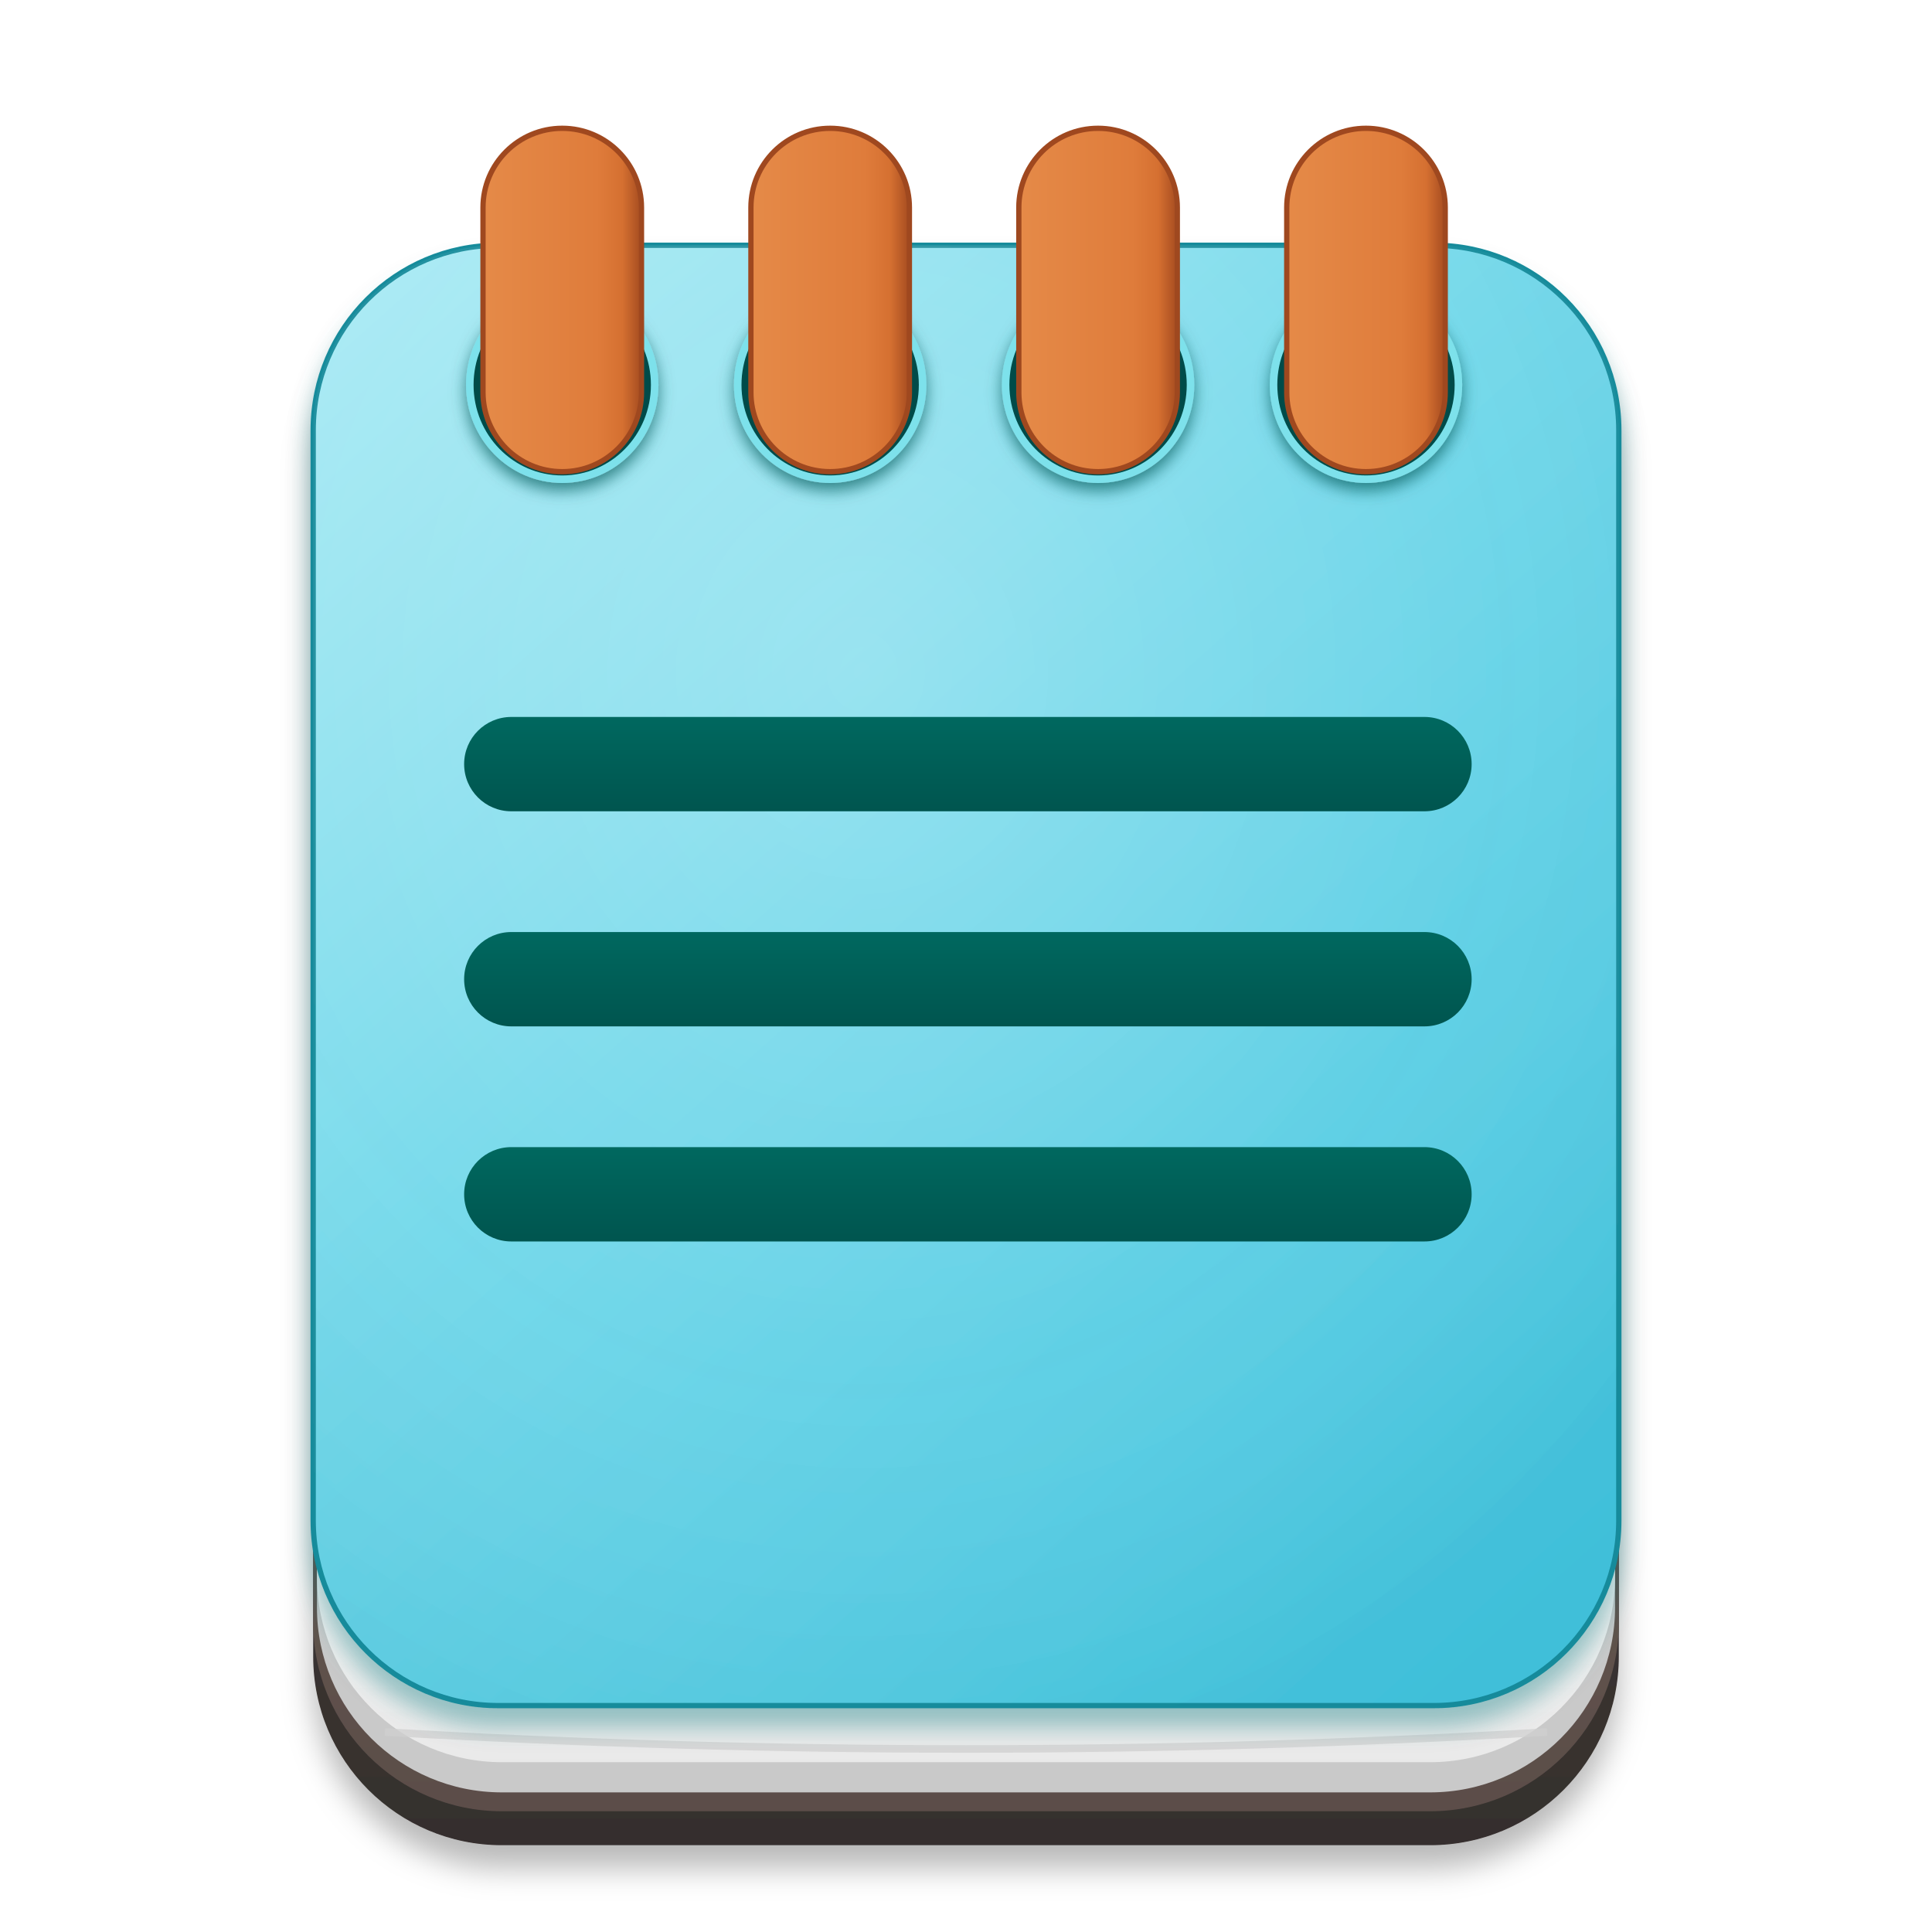
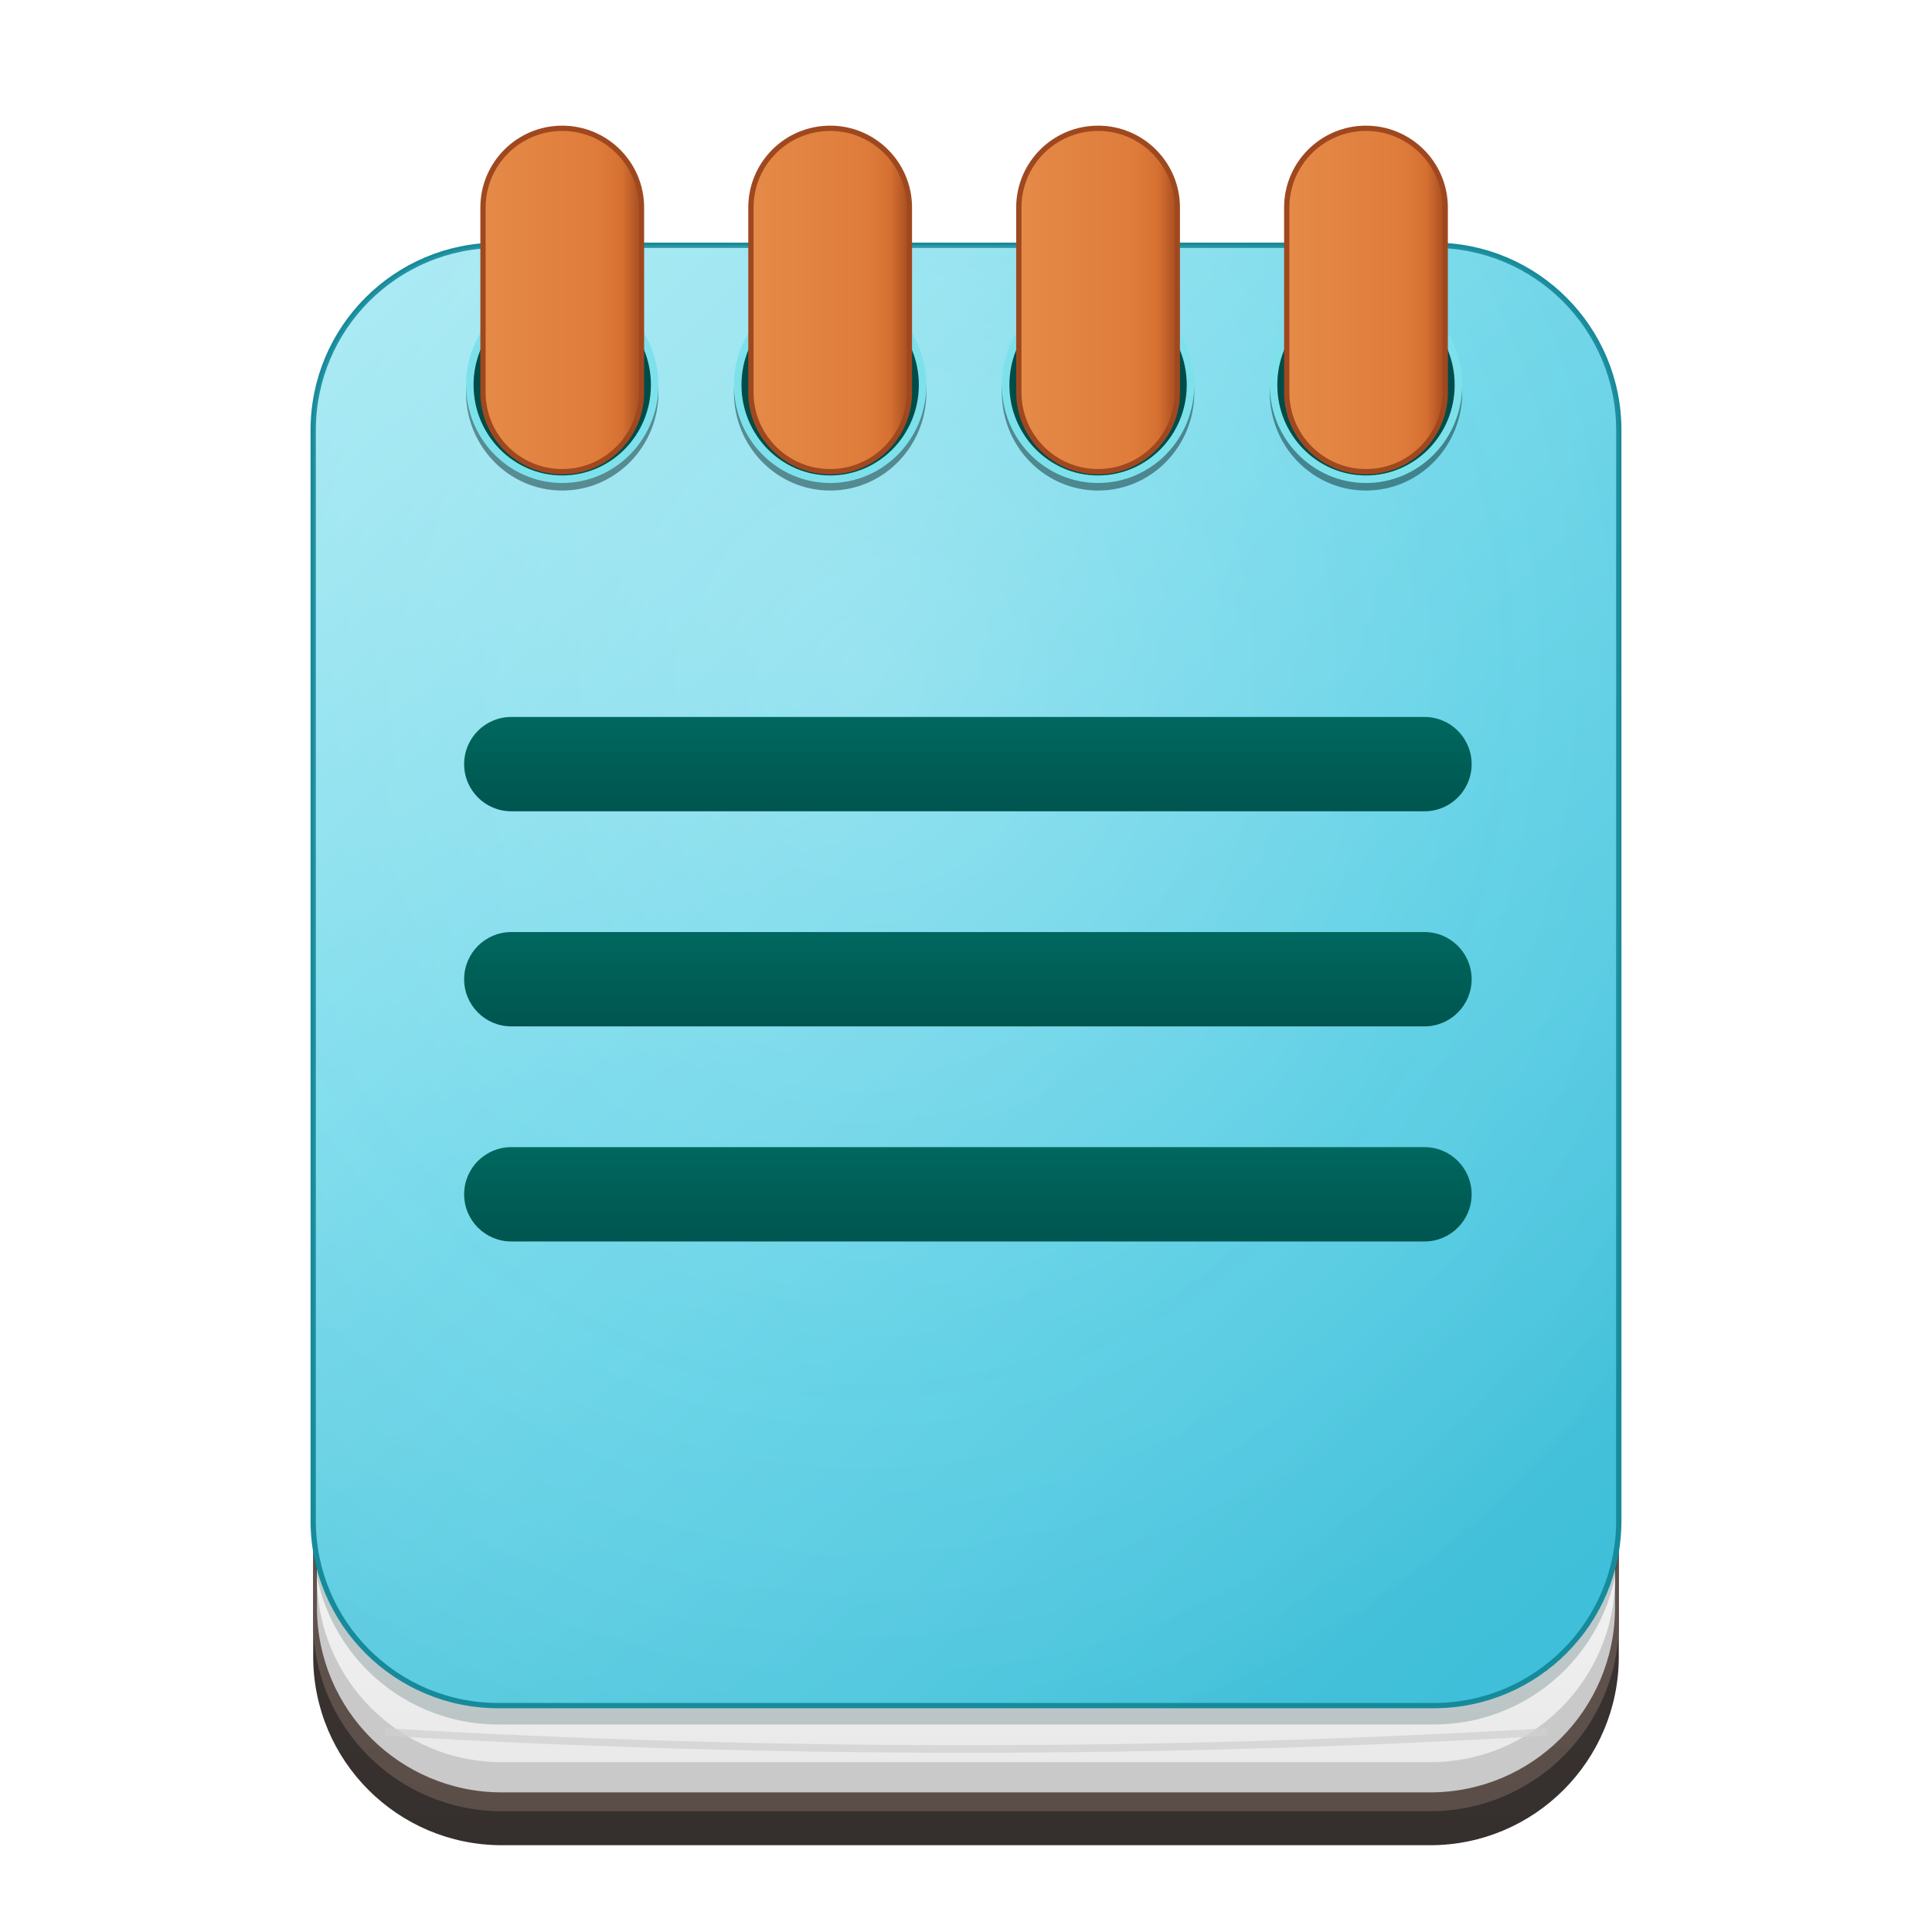
<svg xmlns="http://www.w3.org/2000/svg" width="512" height="512" viewBox="0 0 512 512">
  <defs>
    <linearGradient id="backEdge" x1="0" y1="0" x2="0" y2="1">
      <stop offset="0" stop-color="#4f4541" />
      <stop offset="0.55" stop-color="#443b38" />
      <stop offset="1" stop-color="#352f2d" />
    </linearGradient>
    <linearGradient id="backCover" x1="0" y1="0" x2="0" y2="1">
      <stop offset="0" stop-color="#77665e" />
      <stop offset="0.58" stop-color="#6c5d56" />
      <stop offset="1" stop-color="#5b4e49" />
    </linearGradient>
    <linearGradient id="paper" x1="0" y1="0" x2="0" y2="1">
      <stop offset="0" stop-color="#ffffff" />
      <stop offset="0.72" stop-color="#fbfbfb" />
      <stop offset="1" stop-color="#e9e9e9" />
    </linearGradient>
    <linearGradient id="cover" x1="0.08" y1="0" x2="0.88" y2="1">
      <stop offset="0" stop-color="#a6e9f3" />
      <stop offset="0.42" stop-color="#72d8ea" />
      <stop offset="1" stop-color="#43c4de" />
    </linearGradient>
    <radialGradient id="coverGlow" cx="0.42" cy="0.29" r="0.78">
      <stop offset="0" stop-color="#ffffff" stop-opacity="0.22" />
      <stop offset="0.62" stop-color="#ffffff" stop-opacity="0.04" />
      <stop offset="1" stop-color="#087e91" stop-opacity="0.08" />
    </radialGradient>
    <linearGradient id="line" x1="0" y1="0" x2="0" y2="1">
      <stop offset="0" stop-color="#00685f" />
      <stop offset="1" stop-color="#00554f" />
    </linearGradient>
    <linearGradient id="ring" x1="0" y1="0" x2="1" y2="0">
      <stop offset="0" stop-color="#e58a48" />
      <stop offset="0.72" stop-color="#df7c3b" />
      <stop offset="0.88" stop-color="#d57031" />
      <stop offset="1" stop-color="#a64c20" />
    </linearGradient>
-     <filter id="outerShadow" x="-20%" y="-15%" width="140%" height="140%">
-       <feGaussianBlur in="SourceAlpha" stdDeviation="4" result="blur" />
-       <feOffset in="blur" dy="6" result="offset" />
-       <feColorMatrix in="offset" type="matrix" values="0 0 0 0 0  0 0 0 0 0  0 0 0 0 0  0 0 0 .28 0" result="shadow" />
-       <feMerge>
-         <feMergeNode in="shadow" />
-         <feMergeNode in="SourceGraphic" />
-       </feMerge>
-     </filter>
-     <filter id="coverShadow" x="-12%" y="-10%" width="124%" height="128%">
-       <feGaussianBlur in="SourceAlpha" stdDeviation="3" result="blur" />
-       <feOffset in="blur" dy="5" result="offset" />
-       <feColorMatrix in="offset" type="matrix" values="0 0 0 0 0  0 0 0 0 0.18  0 0 0 0 0.2  0 0 0 .38 0" result="shadow" />
-       <feMerge>
-         <feMergeNode in="shadow" />
-         <feMergeNode in="SourceGraphic" />
-       </feMerge>
-     </filter>
-     <filter id="holeShadow" x="-35%" y="-30%" width="170%" height="175%">
-       <feGaussianBlur in="SourceAlpha" stdDeviation="2.1" result="blur" />
-       <feOffset in="blur" dy="2" result="offset" />
-       <feColorMatrix in="offset" type="matrix" values="0 0 0 0 0  0 0 0 0 0.1  0 0 0 0 0.1  0 0 0 .7 0" result="shadow" />
-       <feMerge>
-         <feMergeNode in="shadow" />
-         <feMergeNode in="SourceGraphic" />
-       </feMerge>
-     </filter>
    <clipPath id="coverClip">
      <rect x="83" y="65" width="346" height="387" rx="49" />
    </clipPath>
  </defs>
-   <g filter="url(#outerShadow)">
+   <g>
    <rect x="83" y="71" width="346" height="418" rx="50" fill="url(#backEdge)" />
    <rect x="83" y="69" width="346" height="411" rx="50" fill="url(#backCover)" />
  </g>
  <rect x="84" y="67" width="344" height="408" rx="49" fill="#c9c9c9" />
  <rect x="84" y="65" width="344" height="402" rx="49" fill="url(#paper)" />
  <path d="M102 459 Q256 468 410 459" fill="none" stroke="#d0d0d0" stroke-width="2" opacity="0.72" />
-   <g filter="url(#coverShadow)">
+   <rect x="83" y="70" width="346" height="387" rx="49" fill="#002e33" opacity="0.2" />
+   <g>
    <rect x="83" y="65" width="346" height="387" rx="49" fill="url(#cover)" stroke="#168b9b" stroke-width="1.4" />
    <rect x="83" y="65" width="346" height="387" rx="49" fill="url(#coverGlow)" clip-path="url(#coverClip)" />
  </g>
  <g fill="url(#line)">
    <rect x="123" y="190" width="267" height="25" rx="12.5" />
    <rect x="123" y="247" width="267" height="25" rx="12.5" />
    <rect x="123" y="304" width="267" height="25" rx="12.5" />
  </g>
-   <g fill="#004c48" stroke="#7de1eb" stroke-width="2" filter="url(#holeShadow)">
+   <g fill="#001a1c" opacity="0.45">
+     <ellipse cx="149" cy="104" rx="25.5" ry="26" />
+     <ellipse cx="220" cy="104" rx="25.5" ry="26" />
+     <ellipse cx="291" cy="104" rx="25.5" ry="26" />
+     <ellipse cx="362" cy="104" rx="25.5" ry="26" />
+   </g>
+   <g fill="#004c48" stroke="#7de1eb" stroke-width="2">
    <ellipse cx="149" cy="102" rx="24.5" ry="25" />
    <ellipse cx="220" cy="102" rx="24.5" ry="25" />
    <ellipse cx="291" cy="102" rx="24.5" ry="25" />
    <ellipse cx="362" cy="102" rx="24.5" ry="25" />
  </g>
  <g fill="url(#ring)" stroke="#9f481f" stroke-width="1.4">
    <rect x="128" y="34" width="42" height="91" rx="21" />
    <rect x="199" y="34" width="42" height="91" rx="21" />
    <rect x="270" y="34" width="42" height="91" rx="21" />
    <rect x="341" y="34" width="42" height="91" rx="21" />
  </g>
</svg>
